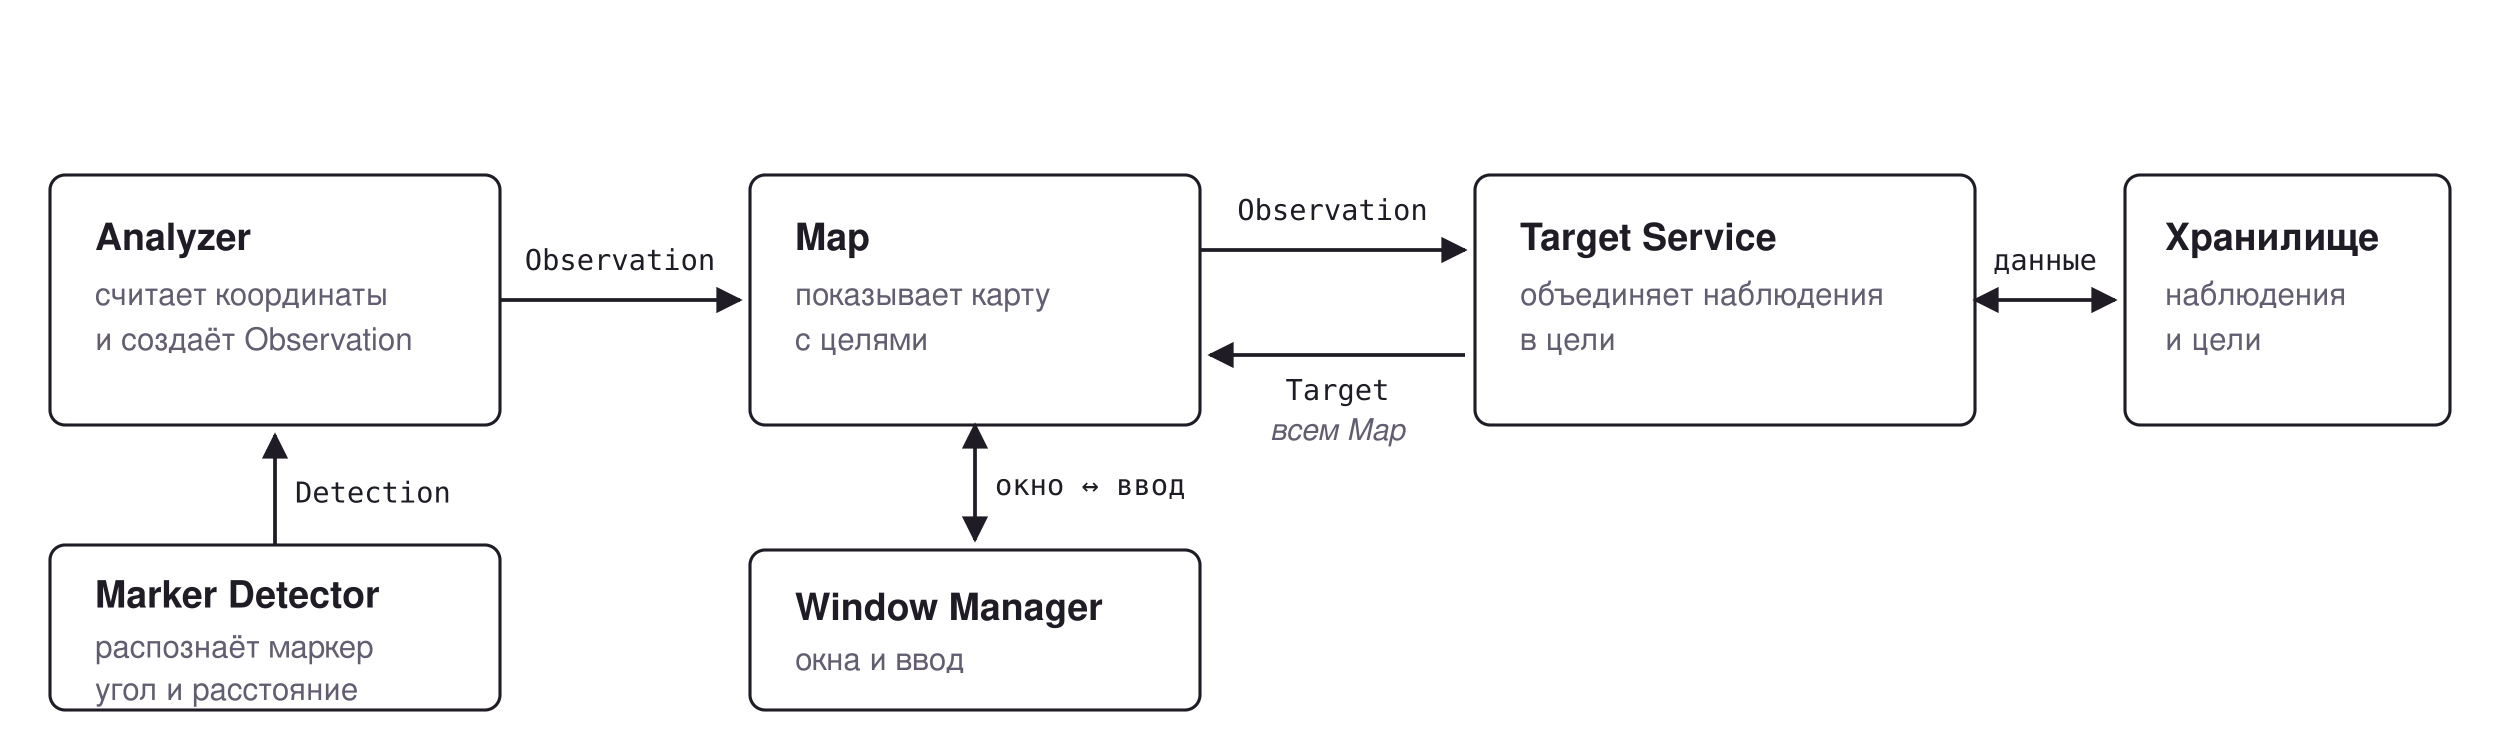
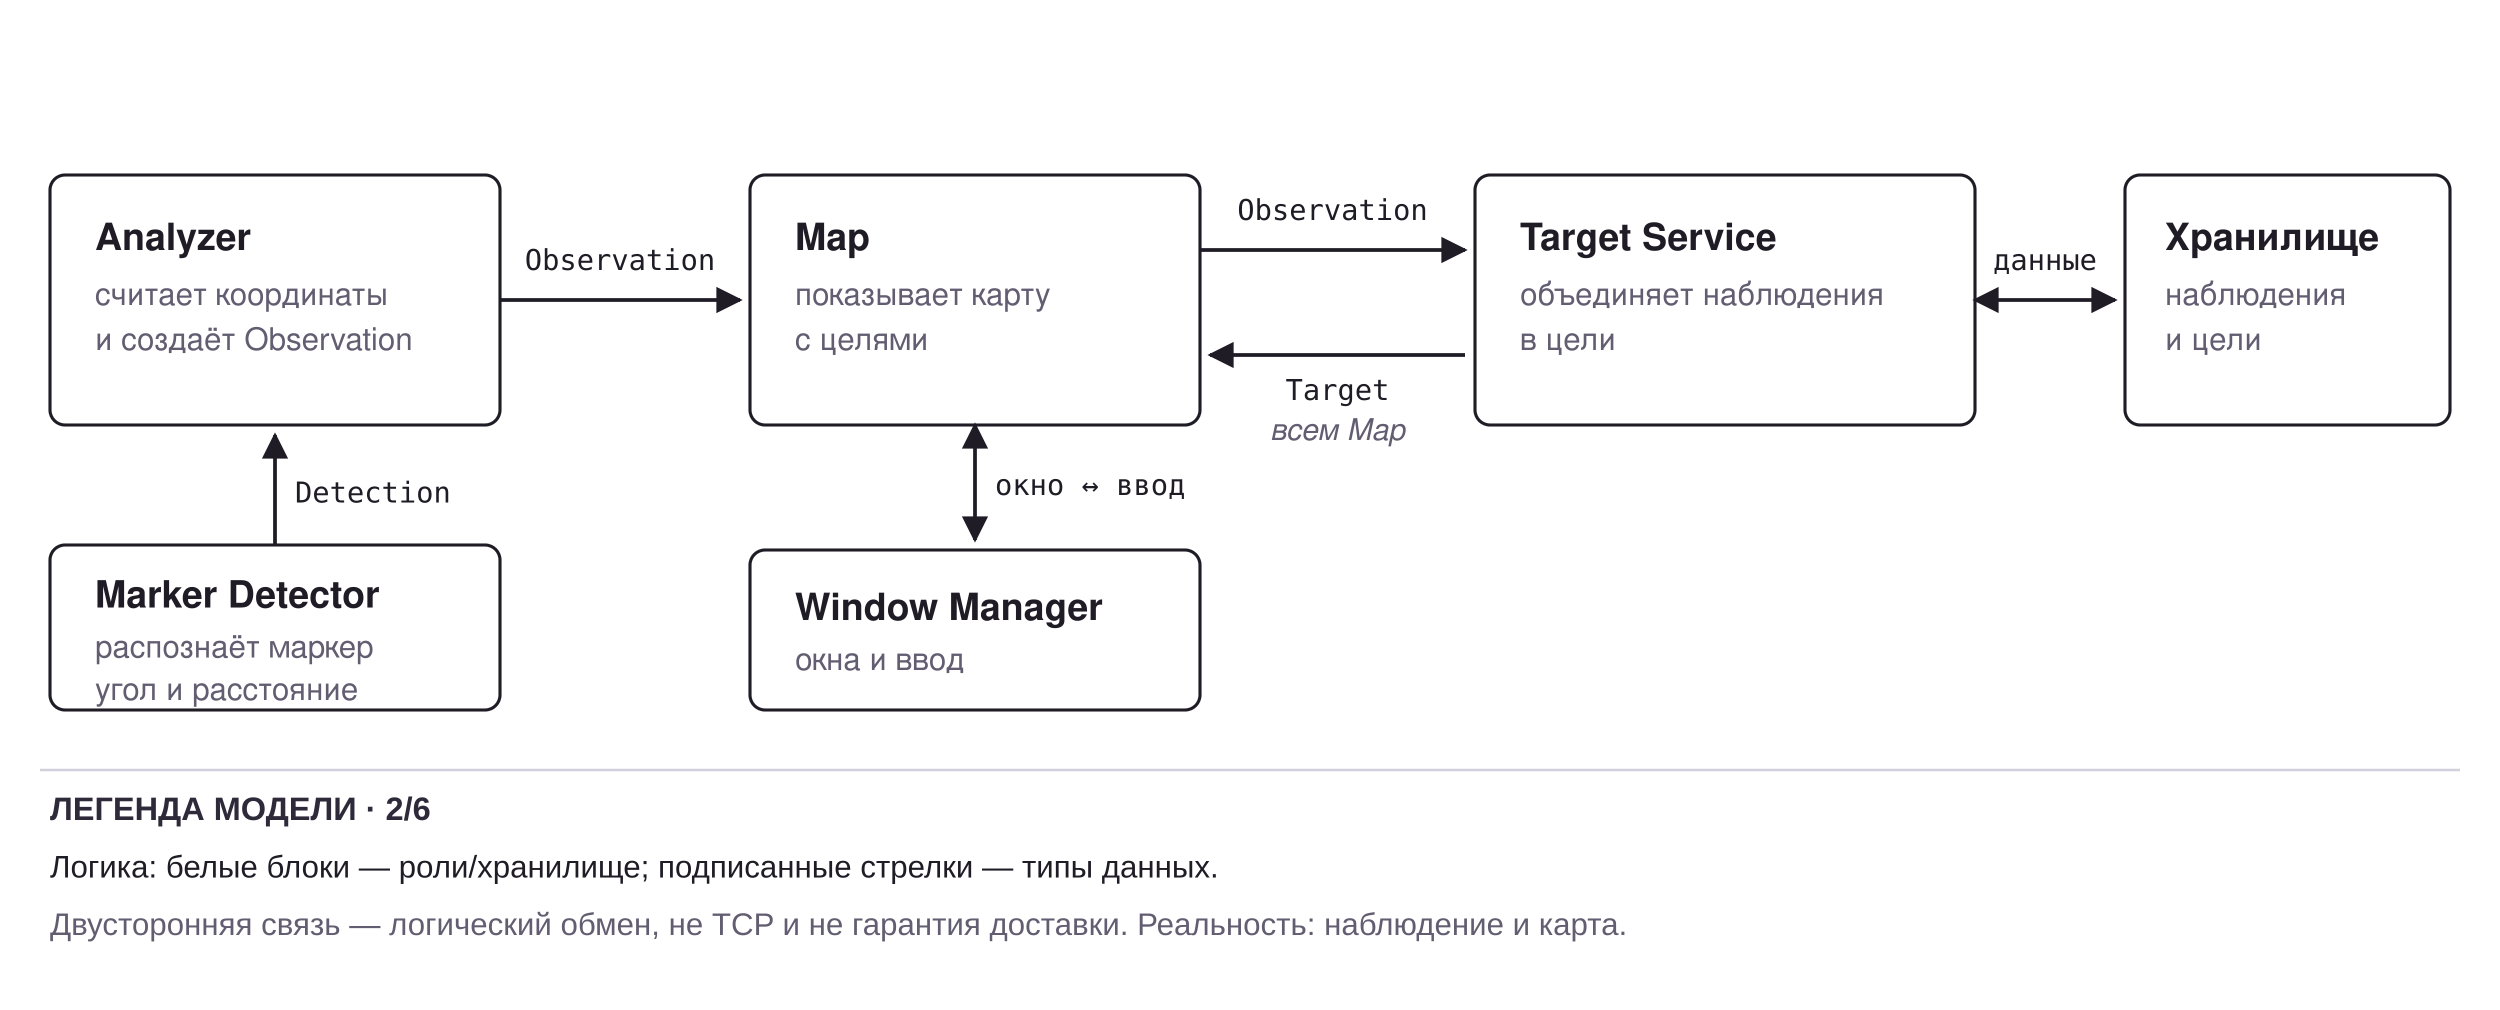
- <svg xmlns="http://www.w3.org/2000/svg" width="1000" height="300" font-family="IBM Plex Sans, Helvetica, Arial, sans-serif" color="#1f1c26" viewBox="0 0 1000 300" role="img" aria-label="Детектор передаёт Detection в Analyzer, Analyzer передаёт Observation в Map, Map передаёт Observation в Target Service, Target Service возвращает Target во все Map и хранит данные в хранилище; Map выводит карту через Window Manager.">
+ <svg xmlns="http://www.w3.org/2000/svg" width="1000" height="404" font-family="IBM Plex Sans, Helvetica, Arial, sans-serif" color="#1f1c26" viewBox="0 0 1000 404" role="img" aria-label="Детектор передаёт Detection в Analyzer, Analyzer передаёт Observation в Map, Map передаёт Observation в Target Service, Target Service возвращает Target во все Map и хранит данные в хранилище; Map выводит карту через Window Manager.">
  <defs>
    <marker id="c1" viewBox="0 0 10 10" refX="9" refY="5" markerWidth="7" markerHeight="7" orient="auto-start-reverse">
      <path d="M0,0 L10,5 L0,10 z" fill="currentColor" />
    </marker>
  </defs>
  <style>.zone { fill: none; stroke: #d3cfdd; stroke-width: 2; }
.t-zone { font-family: "IBM Plex Mono", "DejaVu Sans Mono", Menlo, Consolas, monospace; font-size: 12px; fill: #625d70; letter-spacing: .06em; }
.proc { fill: #f7f6fa; stroke: #2f2a3a; stroke-width: 1.5; }
.proc-head { fill: #2f2a3a; }
.t-head { font-family: "IBM Plex Mono", "DejaVu Sans Mono", Menlo, Consolas, monospace; font-size: 12px; fill: #f4f2f8; letter-spacing: .03em; }
.box { fill: #ffffff; stroke: #1f1c26; stroke-width: 1.25; }
.app { fill: #ece8f8; stroke: #6b4fbb; stroke-width: 1.5; }
.fn { fill: #f7f6fa; stroke: #625d70; stroke-width: 1; }
.file { fill: #ffffff; stroke: #1f1c26; stroke-width: 1.5; }
.t-name { font-size: 15px; font-weight: 600; fill: currentColor; }
.t-code { font-family: "IBM Plex Mono", "DejaVu Sans Mono", Menlo, Consolas, monospace; font-size: 13.5px; font-weight: 500; fill: currentColor; }
.t-sub { font-size: 12.5px; fill: #625d70; }
.t-arrow { font-family: "IBM Plex Mono", "DejaVu Sans Mono", Menlo, Consolas, monospace; font-size: 11.5px; fill: currentColor; }
.t-note { font-size: 12px; fill: #625d70; font-style: italic; }
.edge { stroke: currentColor; stroke-width: 1.5; fill: none; }
.edge.ret { stroke-dasharray: 6 4; }
.actor { fill: #f7f6fa; stroke: #625d70; stroke-width: 1.5; }
</style>
  <rect width="1000" height="300" fill="#ffffff" />
  <rect class="box" x="20" y="70" width="180" height="100" rx="6" />
  <text class="t-name" x="38" y="100">Analyzer</text>
  <text class="t-sub" x="38" y="122">считает координаты</text>
  <text class="t-sub" x="38" y="140">и создаёт Observation</text>
  <line class="edge" x1="200" y1="120" x2="296" y2="120" marker-end="url(#c1)" />
  <text class="t-arrow" x="248" y="108" text-anchor="middle">Observation</text>
  <rect class="box" x="20" y="218" width="180" height="66" rx="6" />
  <text class="t-name" x="38" y="243">Marker Detector</text>
  <text class="t-sub" x="38" y="263">распознаёт маркер</text>
  <text class="t-sub" x="38" y="280">угол и расстояние</text>
  <line class="edge" x1="110" y1="218" x2="110" y2="174" marker-end="url(#c1)" />
  <text class="t-arrow" x="118" y="201">Detection</text>
  <rect class="box" x="300" y="70" width="180" height="100" rx="6" />
  <text class="t-name" x="318" y="100">Map</text>
  <text class="t-sub" x="318" y="122">показывает карту</text>
  <text class="t-sub" x="318" y="140">с целями</text>
  <line class="edge" x1="480" y1="100" x2="586" y2="100" marker-end="url(#c1)" />
  <text class="t-arrow" x="533" y="88" text-anchor="middle">Observation</text>
  <line class="edge" x1="586" y1="142" x2="484" y2="142" marker-end="url(#c1)" />
  <text class="t-arrow" x="535" y="160" text-anchor="middle">Target</text>
  <text class="t-note" x="535" y="176" text-anchor="middle">всем Map</text>
  <rect class="box" x="590" y="70" width="200" height="100" rx="6" />
  <text class="t-name" x="608" y="100">Target Service</text>
  <text class="t-sub" x="608" y="122">объединяет наблюдения</text>
  <text class="t-sub" x="608" y="140">в цели</text>
  <line class="edge" x1="790" y1="120" x2="846" y2="120" marker-start="url(#c1)" marker-end="url(#c1)" />
  <text class="t-arrow" x="818" y="108" text-anchor="middle">данные</text>
  <rect class="box" x="850" y="70" width="130" height="100" rx="6" />
  <text class="t-name" x="866" y="100">Хранилище</text>
  <text class="t-sub" x="866" y="122">наблюдения</text>
  <text class="t-sub" x="866" y="140">и цели</text>
  <rect class="box" x="300" y="220" width="180" height="64" rx="6" />
  <text class="t-name" x="318" y="248">Window Manager</text>
  <text class="t-sub" x="318" y="268">окна и ввод</text>
  <line class="edge" x1="390" y1="170" x2="390" y2="216" marker-start="url(#c1)" marker-end="url(#c1)" />
  <text class="t-arrow" x="398" y="198">окно ↔ ввод</text>
+   <rect x="0" y="300" width="1000" height="104" fill="#ffffff" />
+   <line x1="16" y1="308" x2="984" y2="308" stroke="#d3cfdd" stroke-width="1" />
+   <text x="20" y="328" font-family="Arial, sans-serif" font-size="13" font-weight="bold" fill="#2f2a3a">ЛЕГЕНДА МОДЕЛИ · 2/6</text>
+   <text x="20" y="351" font-family="Arial, sans-serif" font-size="12.5" fill="#1f1c26">Логика: белые блоки — роли/хранилище; подписанные стрелки — типы данных.</text>
+   <text x="20" y="374" font-family="Arial, sans-serif" font-size="12.5" fill="#625d70">Двусторонняя связь — логический обмен, не TCP и не гарантия доставки. Реальность: наблюдение и карта.</text>
</svg>
